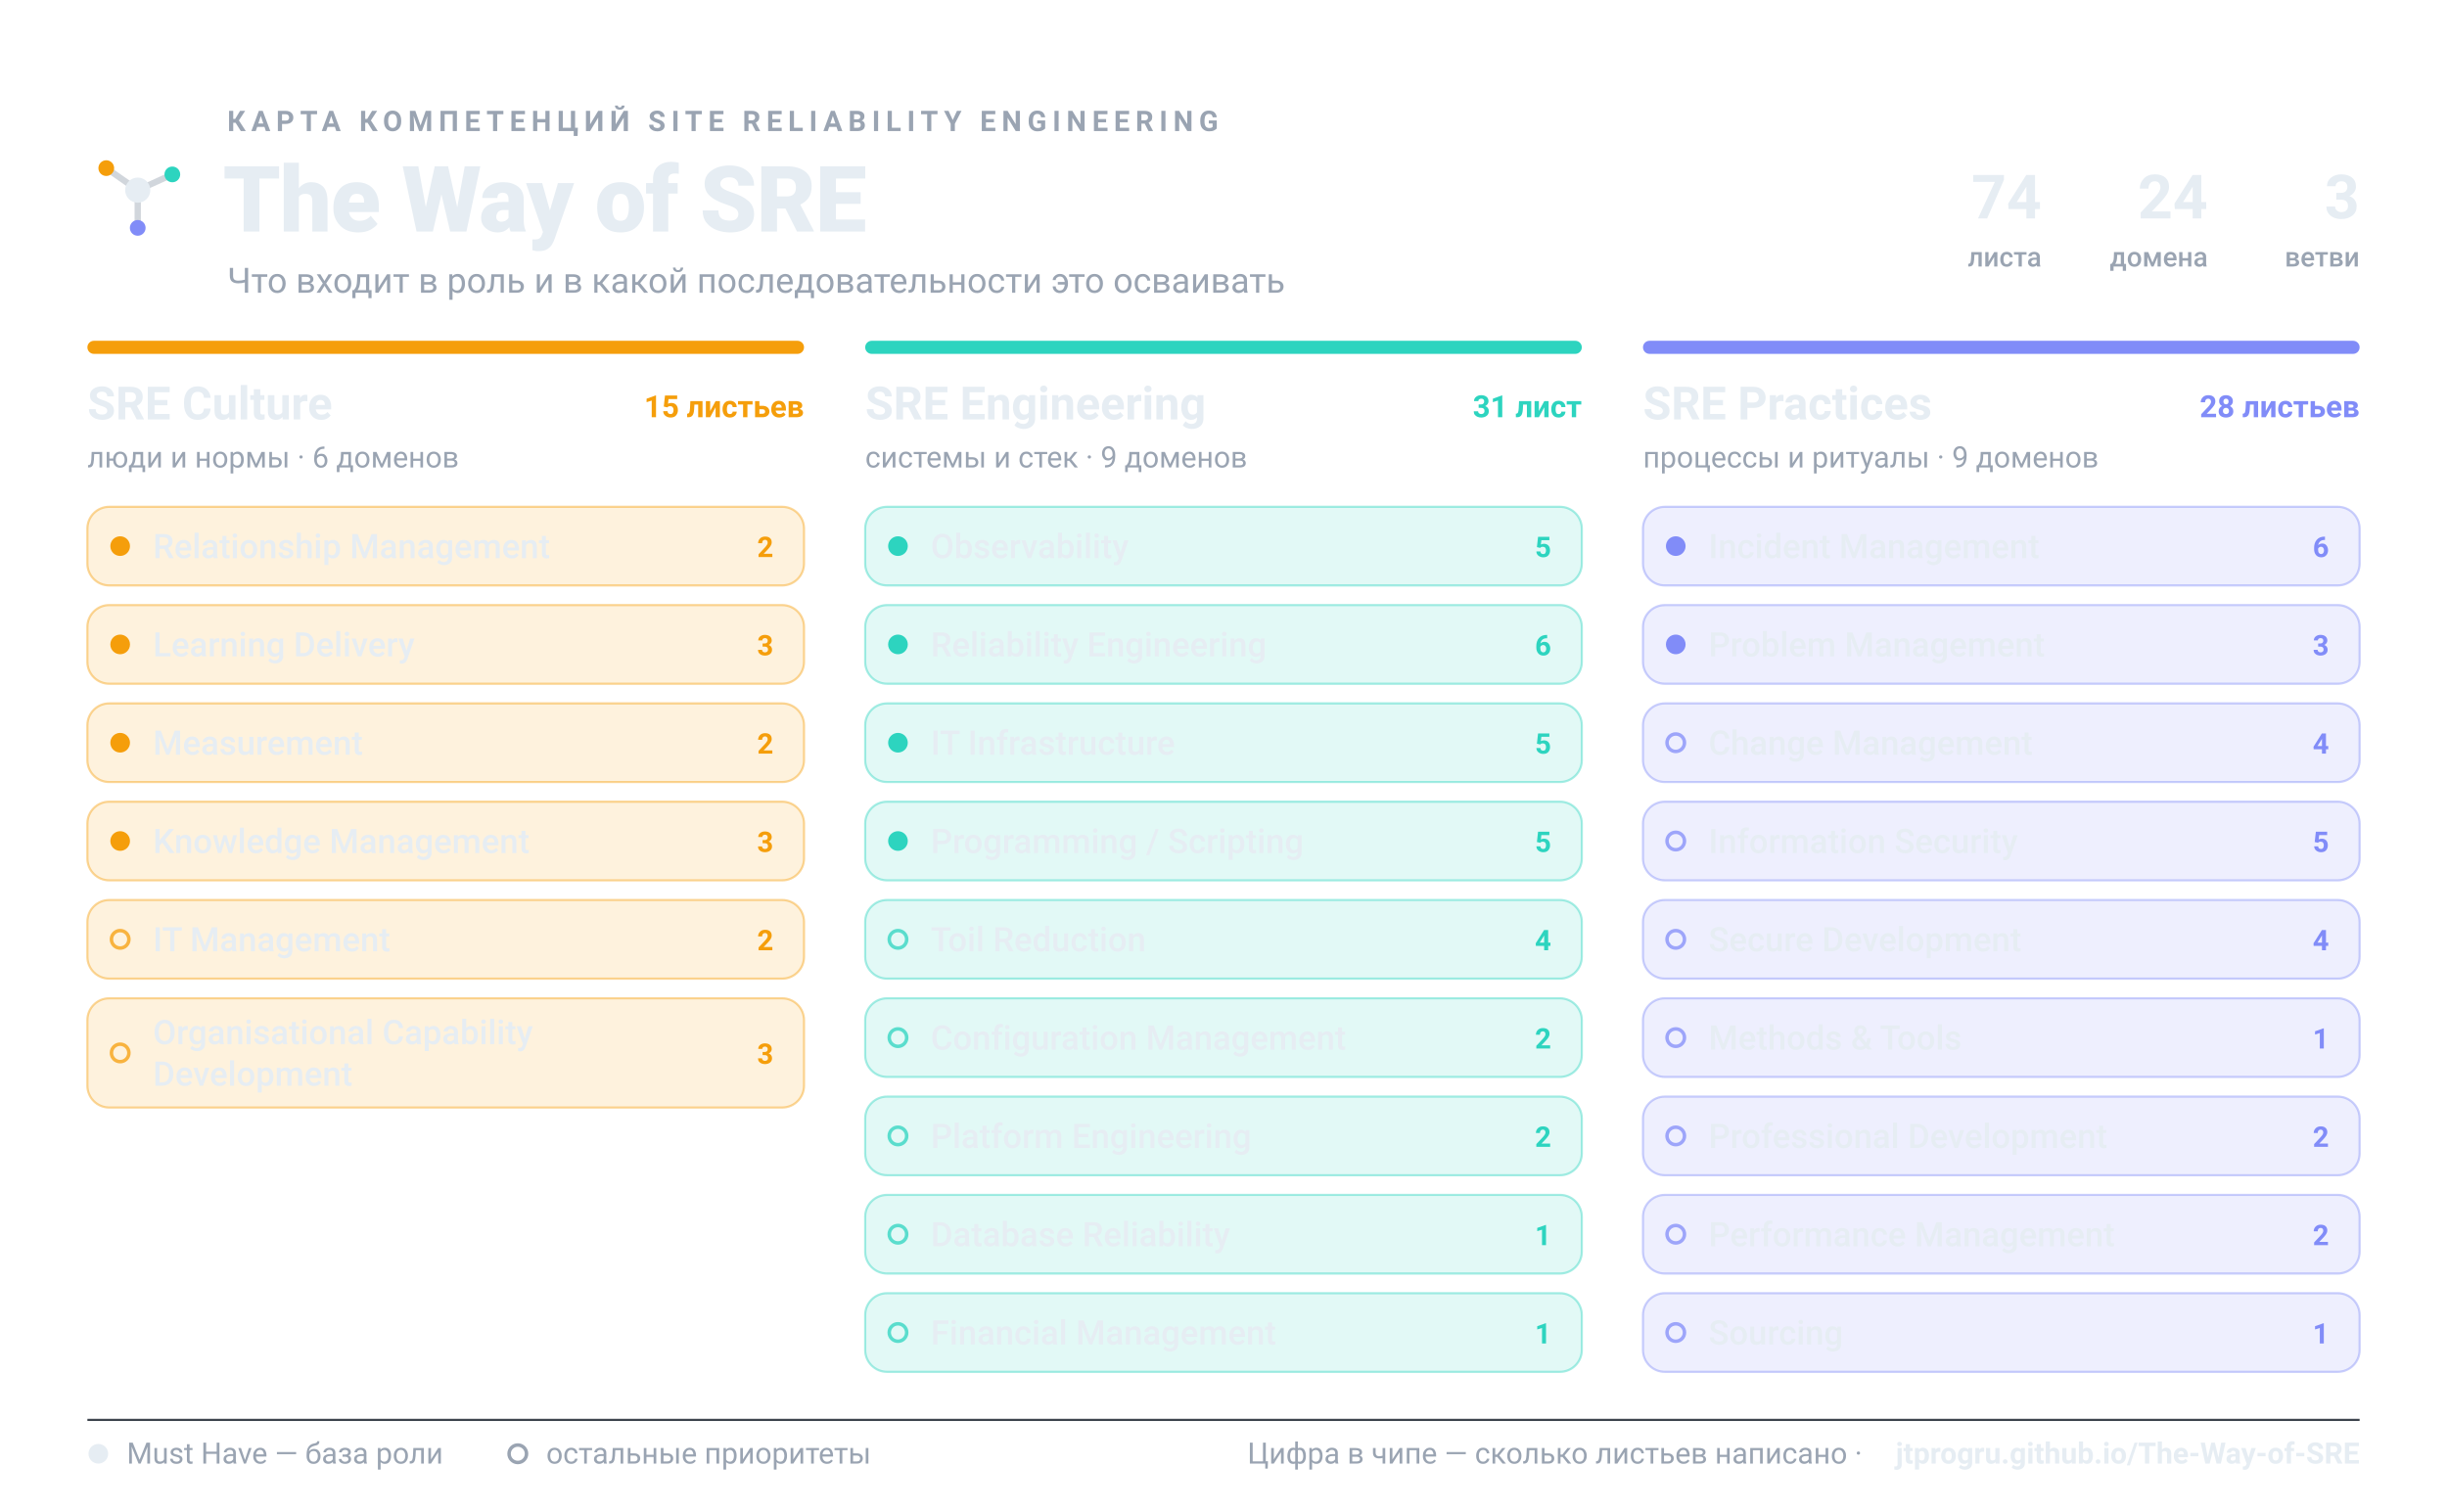
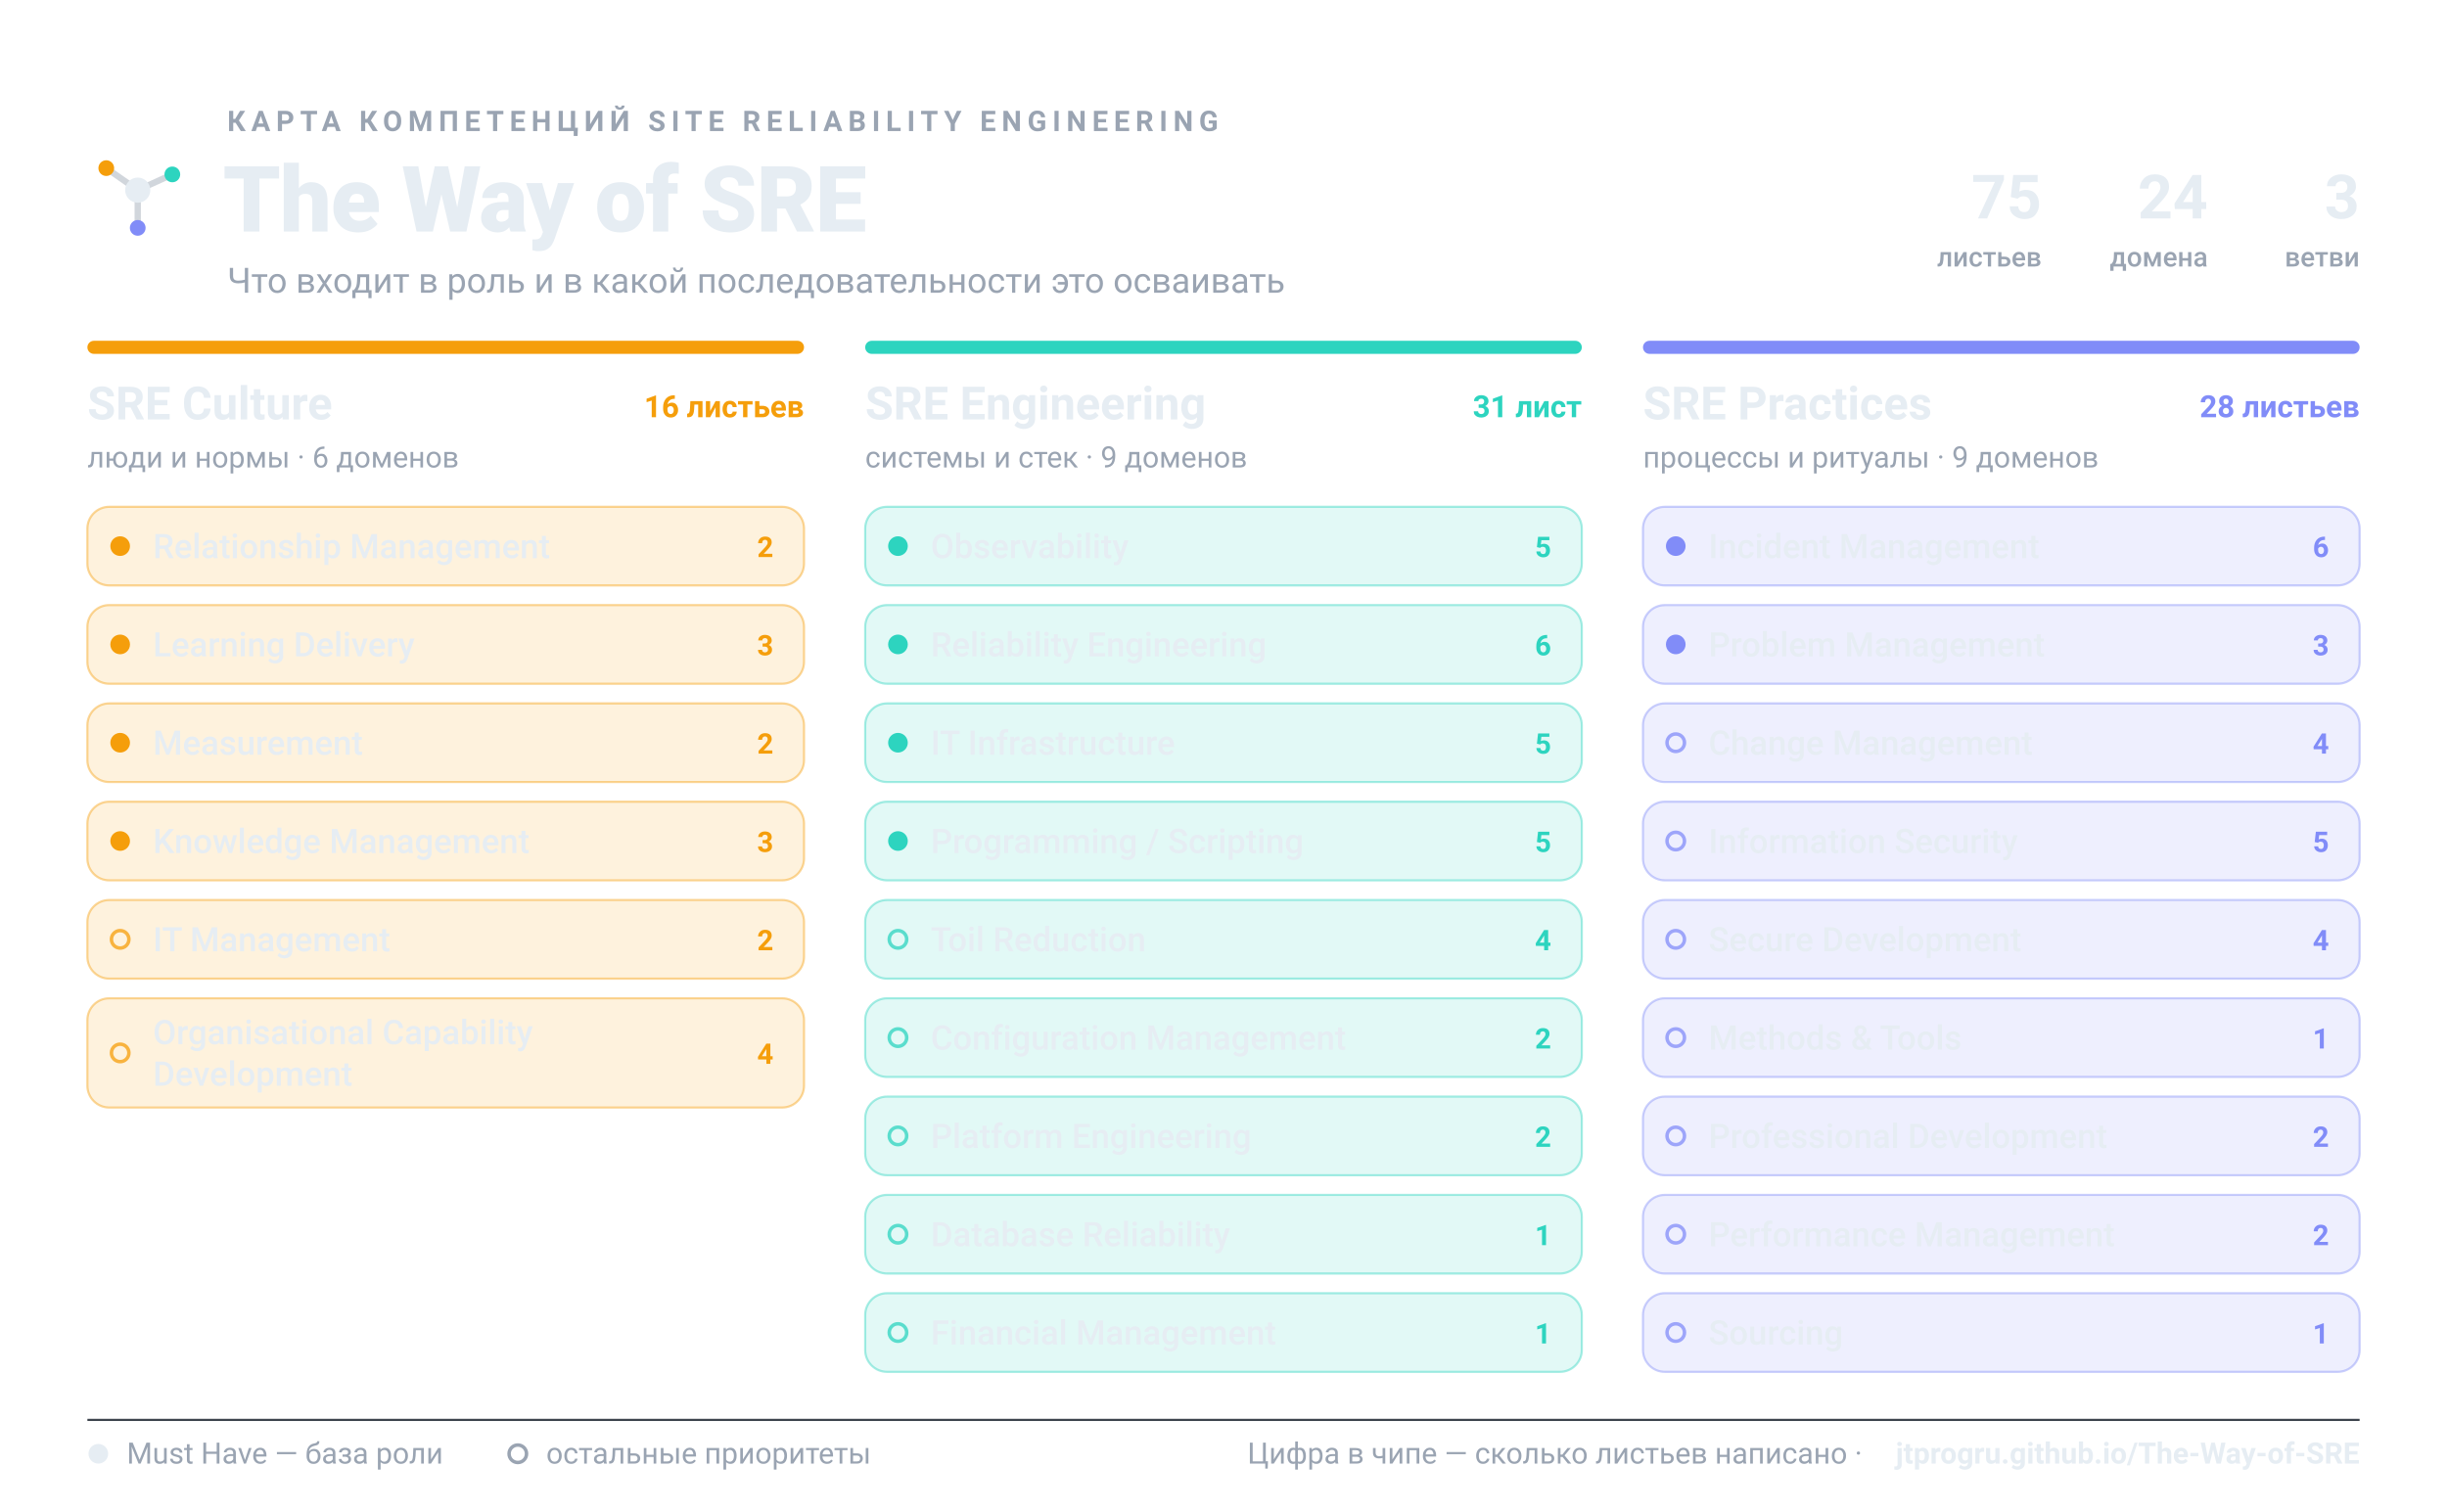
- <svg xmlns="http://www.w3.org/2000/svg" viewBox="0 0 1120 692" width="1120" height="692" role="img" aria-label="The Way of SRE — карта компетенций SRE: 3 ветви, 24 домена, 74 листа. SRE Culture: 15, SRE Engineering: 31, SRE Practices: 28">
+ <svg xmlns="http://www.w3.org/2000/svg" viewBox="0 0 1120 692" width="1120" height="692" role="img" aria-label="The Way of SRE — карта компетенций SRE: 3 ветви, 24 домена, 75 листьев. SRE Culture: 16, SRE Engineering: 31, SRE Practices: 28">
  <style>
    text { font-family: -apple-system, BlinkMacSystemFont, "Segoe UI", system-ui, Roboto, "Helvetica Neue", Arial, sans-serif; }
    .eyebrow  { font-size: 13px; font-weight: 600; letter-spacing: .2em; fill: #9aa4b2; }
    .title    { font-size: 42px; font-weight: 800; letter-spacing: -.01em; fill: #e6edf3; }
    .tagline  { font-size: 16px; font-weight: 400; fill: #9aa4b2; }
    .stat-num { font-size: 28px; font-weight: 700; fill: #e6edf3; }
    .stat-lbl { font-size: 12.5px; font-weight: 500; fill: #9aa4b2; }
    .col-name { font-size: 21px; font-weight: 700; fill: #e6edf3; }
    .col-num  { font-size: 14px; font-weight: 600; }
    .col-sub  { font-size: 13.5px; font-weight: 400; fill: #9aa4b2; }
    .chip-lbl { font-size: 15.5px; font-weight: 500; fill: #e6edf3; }
    .chip-num { font-size: 13px; font-weight: 600; }
    .note     { font-size: 13.5px; font-weight: 400; fill: #9aa4b2; }
    .note-url { font-size: 13.5px; font-weight: 600; fill: #e6edf3; }
  </style>
  <g transform="translate(40 64) scale(0.72)" stroke="#9aa4b2" stroke-opacity="0.45" stroke-width="4" stroke-linecap="round" fill="none">
    <path d="M32 32 12 18M32 32 54 22M32 32 32 56" />
  </g>
  <g transform="translate(40 64) scale(0.72)">
    <circle cx="32" cy="32" r="8" fill="#e6edf3" />
    <circle cx="12" cy="18" r="5" fill="#f59e0b" />
    <circle cx="54" cy="22" r="5" fill="#2dd4bf" />
    <circle cx="32" cy="56" r="5" fill="#818cf8" />
  </g>
  <text class="eyebrow" x="104" y="60">КАРТА КОМПЕТЕНЦИЙ SITE RELIABILITY ENGINEERING</text>
  <text class="title" x="102" y="106">The Way of SRE</text>
  <text class="tagline" x="104" y="134">Что входит в роль и в какой последовательности это осваивать</text>
  <text class="stat-num" x="1080" y="100" text-anchor="end">3</text>
  <text class="stat-lbl" x="1080" y="122" text-anchor="end">ветви</text>
  <text class="stat-num" x="1010.56" y="100" text-anchor="end">24</text>
  <text class="stat-lbl" x="1010.56" y="122" text-anchor="end">домена</text>
-   <text class="stat-num" x="934.44" y="100" text-anchor="end">74</text>
-   <text class="stat-lbl" x="934.44" y="122" text-anchor="end">листа</text>
+   <text class="stat-num" x="934.44" y="100" text-anchor="end">75</text>
+   <text class="stat-lbl" x="934.44" y="122" text-anchor="end">листьев</text>
  <rect x="40" y="156" width="328" height="6" rx="3" fill="#f59e0b" />
  <text class="col-name" x="40" y="192">SRE Culture</text>
-   <text class="col-num" x="368" y="191" text-anchor="end" fill="#f59e0b">15 листьев</text>
+   <text class="col-num" x="368" y="191" text-anchor="end" fill="#f59e0b">16 листьев</text>
  <text class="col-sub" x="40" y="214">люди и нормы · 6 доменов</text>
  <rect x="40" y="232" width="328" height="36" rx="10" fill="#f59e0b" fill-opacity="0.14" stroke="#f59e0b" stroke-opacity="0.42" />
  <circle cx="55" cy="250" r="4.5" fill="#f59e0b" />
  <text class="chip-lbl" x="70" y="255.5">Relationship Management</text>
  <text class="chip-num" x="354" y="255" text-anchor="end" fill="#f59e0b">2</text>
  <rect x="40" y="277" width="328" height="36" rx="10" fill="#f59e0b" fill-opacity="0.14" stroke="#f59e0b" stroke-opacity="0.42" />
  <circle cx="55" cy="295" r="4.5" fill="#f59e0b" />
  <text class="chip-lbl" x="70" y="300.5">Learning Delivery</text>
  <text class="chip-num" x="354" y="300" text-anchor="end" fill="#f59e0b">3</text>
  <rect x="40" y="322" width="328" height="36" rx="10" fill="#f59e0b" fill-opacity="0.14" stroke="#f59e0b" stroke-opacity="0.42" />
  <circle cx="55" cy="340" r="4.5" fill="#f59e0b" />
  <text class="chip-lbl" x="70" y="345.5">Measurement</text>
  <text class="chip-num" x="354" y="345" text-anchor="end" fill="#f59e0b">2</text>
  <rect x="40" y="367" width="328" height="36" rx="10" fill="#f59e0b" fill-opacity="0.14" stroke="#f59e0b" stroke-opacity="0.42" />
  <circle cx="55" cy="385" r="4.5" fill="#f59e0b" />
  <text class="chip-lbl" x="70" y="390.5">Knowledge Management</text>
  <text class="chip-num" x="354" y="390" text-anchor="end" fill="#f59e0b">3</text>
  <rect x="40" y="412" width="328" height="36" rx="10" fill="#f59e0b" fill-opacity="0.14" stroke="#f59e0b" stroke-opacity="0.42" />
  <circle cx="55" cy="430" r="4" fill="none" stroke="#f59e0b" stroke-width="1.6" stroke-opacity="0.75" />
  <text class="chip-lbl" x="70" y="435.5">IT Management</text>
  <text class="chip-num" x="354" y="435" text-anchor="end" fill="#f59e0b">2</text>
  <rect x="40" y="457" width="328" height="50" rx="10" fill="#f59e0b" fill-opacity="0.14" stroke="#f59e0b" stroke-opacity="0.42" />
  <circle cx="55" cy="482" r="4" fill="none" stroke="#f59e0b" stroke-width="1.6" stroke-opacity="0.75" />
  <text class="chip-lbl" x="70" y="478">Organisational Capability</text>
  <text class="chip-lbl" x="70" y="497">Development</text>
-   <text class="chip-num" x="354" y="487" text-anchor="end" fill="#f59e0b">3</text>
+   <text class="chip-num" x="354" y="487" text-anchor="end" fill="#f59e0b">4</text>
  <rect x="396" y="156" width="328" height="6" rx="3" fill="#2dd4bf" />
  <text class="col-name" x="396" y="192">SRE Engineering</text>
  <text class="col-num" x="724" y="191" text-anchor="end" fill="#2dd4bf">31 лист</text>
  <text class="col-sub" x="396" y="214">системы и стек · 9 доменов</text>
  <rect x="396" y="232" width="328" height="36" rx="10" fill="#2dd4bf" fill-opacity="0.14" stroke="#2dd4bf" stroke-opacity="0.42" />
  <circle cx="411" cy="250" r="4.5" fill="#2dd4bf" />
  <text class="chip-lbl" x="426" y="255.5">Observability</text>
  <text class="chip-num" x="710" y="255" text-anchor="end" fill="#2dd4bf">5</text>
  <rect x="396" y="277" width="328" height="36" rx="10" fill="#2dd4bf" fill-opacity="0.14" stroke="#2dd4bf" stroke-opacity="0.42" />
  <circle cx="411" cy="295" r="4.5" fill="#2dd4bf" />
  <text class="chip-lbl" x="426" y="300.5">Reliability Engineering</text>
  <text class="chip-num" x="710" y="300" text-anchor="end" fill="#2dd4bf">6</text>
  <rect x="396" y="322" width="328" height="36" rx="10" fill="#2dd4bf" fill-opacity="0.14" stroke="#2dd4bf" stroke-opacity="0.42" />
  <circle cx="411" cy="340" r="4.5" fill="#2dd4bf" />
  <text class="chip-lbl" x="426" y="345.5">IT Infrastructure</text>
  <text class="chip-num" x="710" y="345" text-anchor="end" fill="#2dd4bf">5</text>
  <rect x="396" y="367" width="328" height="36" rx="10" fill="#2dd4bf" fill-opacity="0.14" stroke="#2dd4bf" stroke-opacity="0.42" />
  <circle cx="411" cy="385" r="4.5" fill="#2dd4bf" />
  <text class="chip-lbl" x="426" y="390.5">Programming / Scripting</text>
  <text class="chip-num" x="710" y="390" text-anchor="end" fill="#2dd4bf">5</text>
  <rect x="396" y="412" width="328" height="36" rx="10" fill="#2dd4bf" fill-opacity="0.14" stroke="#2dd4bf" stroke-opacity="0.42" />
  <circle cx="411" cy="430" r="4" fill="none" stroke="#2dd4bf" stroke-width="1.6" stroke-opacity="0.75" />
  <text class="chip-lbl" x="426" y="435.5">Toil Reduction</text>
  <text class="chip-num" x="710" y="435" text-anchor="end" fill="#2dd4bf">4</text>
  <rect x="396" y="457" width="328" height="36" rx="10" fill="#2dd4bf" fill-opacity="0.14" stroke="#2dd4bf" stroke-opacity="0.42" />
  <circle cx="411" cy="475" r="4" fill="none" stroke="#2dd4bf" stroke-width="1.6" stroke-opacity="0.75" />
  <text class="chip-lbl" x="426" y="480.5">Configuration Management</text>
  <text class="chip-num" x="710" y="480" text-anchor="end" fill="#2dd4bf">2</text>
  <rect x="396" y="502" width="328" height="36" rx="10" fill="#2dd4bf" fill-opacity="0.14" stroke="#2dd4bf" stroke-opacity="0.42" />
  <circle cx="411" cy="520" r="4" fill="none" stroke="#2dd4bf" stroke-width="1.6" stroke-opacity="0.75" />
  <text class="chip-lbl" x="426" y="525.5">Platform Engineering</text>
  <text class="chip-num" x="710" y="525" text-anchor="end" fill="#2dd4bf">2</text>
  <rect x="396" y="547" width="328" height="36" rx="10" fill="#2dd4bf" fill-opacity="0.14" stroke="#2dd4bf" stroke-opacity="0.42" />
  <circle cx="411" cy="565" r="4" fill="none" stroke="#2dd4bf" stroke-width="1.6" stroke-opacity="0.75" />
  <text class="chip-lbl" x="426" y="570.5">Database Reliability</text>
  <text class="chip-num" x="710" y="570" text-anchor="end" fill="#2dd4bf">1</text>
  <rect x="396" y="592" width="328" height="36" rx="10" fill="#2dd4bf" fill-opacity="0.14" stroke="#2dd4bf" stroke-opacity="0.42" />
  <circle cx="411" cy="610" r="4" fill="none" stroke="#2dd4bf" stroke-width="1.6" stroke-opacity="0.75" />
  <text class="chip-lbl" x="426" y="615.5">Financial Management</text>
  <text class="chip-num" x="710" y="615" text-anchor="end" fill="#2dd4bf">1</text>
  <rect x="752" y="156" width="328" height="6" rx="3" fill="#818cf8" />
  <text class="col-name" x="752" y="192">SRE Practices</text>
  <text class="col-num" x="1080" y="191" text-anchor="end" fill="#818cf8">28 листьев</text>
  <text class="col-sub" x="752" y="214">процессы и ритуалы · 9 доменов</text>
  <rect x="752" y="232" width="328" height="36" rx="10" fill="#818cf8" fill-opacity="0.14" stroke="#818cf8" stroke-opacity="0.42" />
  <circle cx="767" cy="250" r="4.5" fill="#818cf8" />
  <text class="chip-lbl" x="782" y="255.5">Incident Management</text>
  <text class="chip-num" x="1066" y="255" text-anchor="end" fill="#818cf8">6</text>
  <rect x="752" y="277" width="328" height="36" rx="10" fill="#818cf8" fill-opacity="0.14" stroke="#818cf8" stroke-opacity="0.42" />
  <circle cx="767" cy="295" r="4.5" fill="#818cf8" />
  <text class="chip-lbl" x="782" y="300.5">Problem Management</text>
  <text class="chip-num" x="1066" y="300" text-anchor="end" fill="#818cf8">3</text>
  <rect x="752" y="322" width="328" height="36" rx="10" fill="#818cf8" fill-opacity="0.14" stroke="#818cf8" stroke-opacity="0.42" />
  <circle cx="767" cy="340" r="4" fill="none" stroke="#818cf8" stroke-width="1.6" stroke-opacity="0.75" />
  <text class="chip-lbl" x="782" y="345.5">Change Management</text>
  <text class="chip-num" x="1066" y="345" text-anchor="end" fill="#818cf8">4</text>
  <rect x="752" y="367" width="328" height="36" rx="10" fill="#818cf8" fill-opacity="0.14" stroke="#818cf8" stroke-opacity="0.42" />
  <circle cx="767" cy="385" r="4" fill="none" stroke="#818cf8" stroke-width="1.6" stroke-opacity="0.75" />
  <text class="chip-lbl" x="782" y="390.5">Information Security</text>
  <text class="chip-num" x="1066" y="390" text-anchor="end" fill="#818cf8">5</text>
  <rect x="752" y="412" width="328" height="36" rx="10" fill="#818cf8" fill-opacity="0.14" stroke="#818cf8" stroke-opacity="0.42" />
  <circle cx="767" cy="430" r="4" fill="none" stroke="#818cf8" stroke-width="1.6" stroke-opacity="0.75" />
  <text class="chip-lbl" x="782" y="435.5">Secure Development</text>
  <text class="chip-num" x="1066" y="435" text-anchor="end" fill="#818cf8">4</text>
  <rect x="752" y="457" width="328" height="36" rx="10" fill="#818cf8" fill-opacity="0.14" stroke="#818cf8" stroke-opacity="0.42" />
  <circle cx="767" cy="475" r="4" fill="none" stroke="#818cf8" stroke-width="1.6" stroke-opacity="0.75" />
  <text class="chip-lbl" x="782" y="480.5">Methods &amp; Tools</text>
  <text class="chip-num" x="1066" y="480" text-anchor="end" fill="#818cf8">1</text>
  <rect x="752" y="502" width="328" height="36" rx="10" fill="#818cf8" fill-opacity="0.14" stroke="#818cf8" stroke-opacity="0.42" />
  <circle cx="767" cy="520" r="4" fill="none" stroke="#818cf8" stroke-width="1.6" stroke-opacity="0.75" />
  <text class="chip-lbl" x="782" y="525.5">Professional Development</text>
  <text class="chip-num" x="1066" y="525" text-anchor="end" fill="#818cf8">2</text>
  <rect x="752" y="547" width="328" height="36" rx="10" fill="#818cf8" fill-opacity="0.14" stroke="#818cf8" stroke-opacity="0.42" />
  <circle cx="767" cy="565" r="4" fill="none" stroke="#818cf8" stroke-width="1.6" stroke-opacity="0.75" />
  <text class="chip-lbl" x="782" y="570.5">Performance Management</text>
  <text class="chip-num" x="1066" y="570" text-anchor="end" fill="#818cf8">2</text>
  <rect x="752" y="592" width="328" height="36" rx="10" fill="#818cf8" fill-opacity="0.14" stroke="#818cf8" stroke-opacity="0.42" />
  <circle cx="767" cy="610" r="4" fill="none" stroke="#818cf8" stroke-width="1.6" stroke-opacity="0.75" />
  <text class="chip-lbl" x="782" y="615.5">Sourcing</text>
  <text class="chip-num" x="1066" y="615" text-anchor="end" fill="#818cf8">1</text>
  <path d="M40 650 H1080" stroke="#3d444d" stroke-width="1" />
  <circle cx="45" cy="665.5" r="4.5" fill="#e6edf3" />
  <text class="note" x="58" y="670">Must Have — база роли</text>
  <circle cx="237" cy="665.5" r="4" fill="none" stroke="#9aa4b2" stroke-width="1.6" />
  <text class="note" x="250" y="670">остальные приоритеты</text>
  <text class="note-url" x="1080" y="670" text-anchor="end">jtprogru.github.io/The-Way-of-SRE</text>
  <text class="note" x="852.4" y="670" text-anchor="end">Цифра в чипе — сколько листьев написано  ·</text>
</svg>
